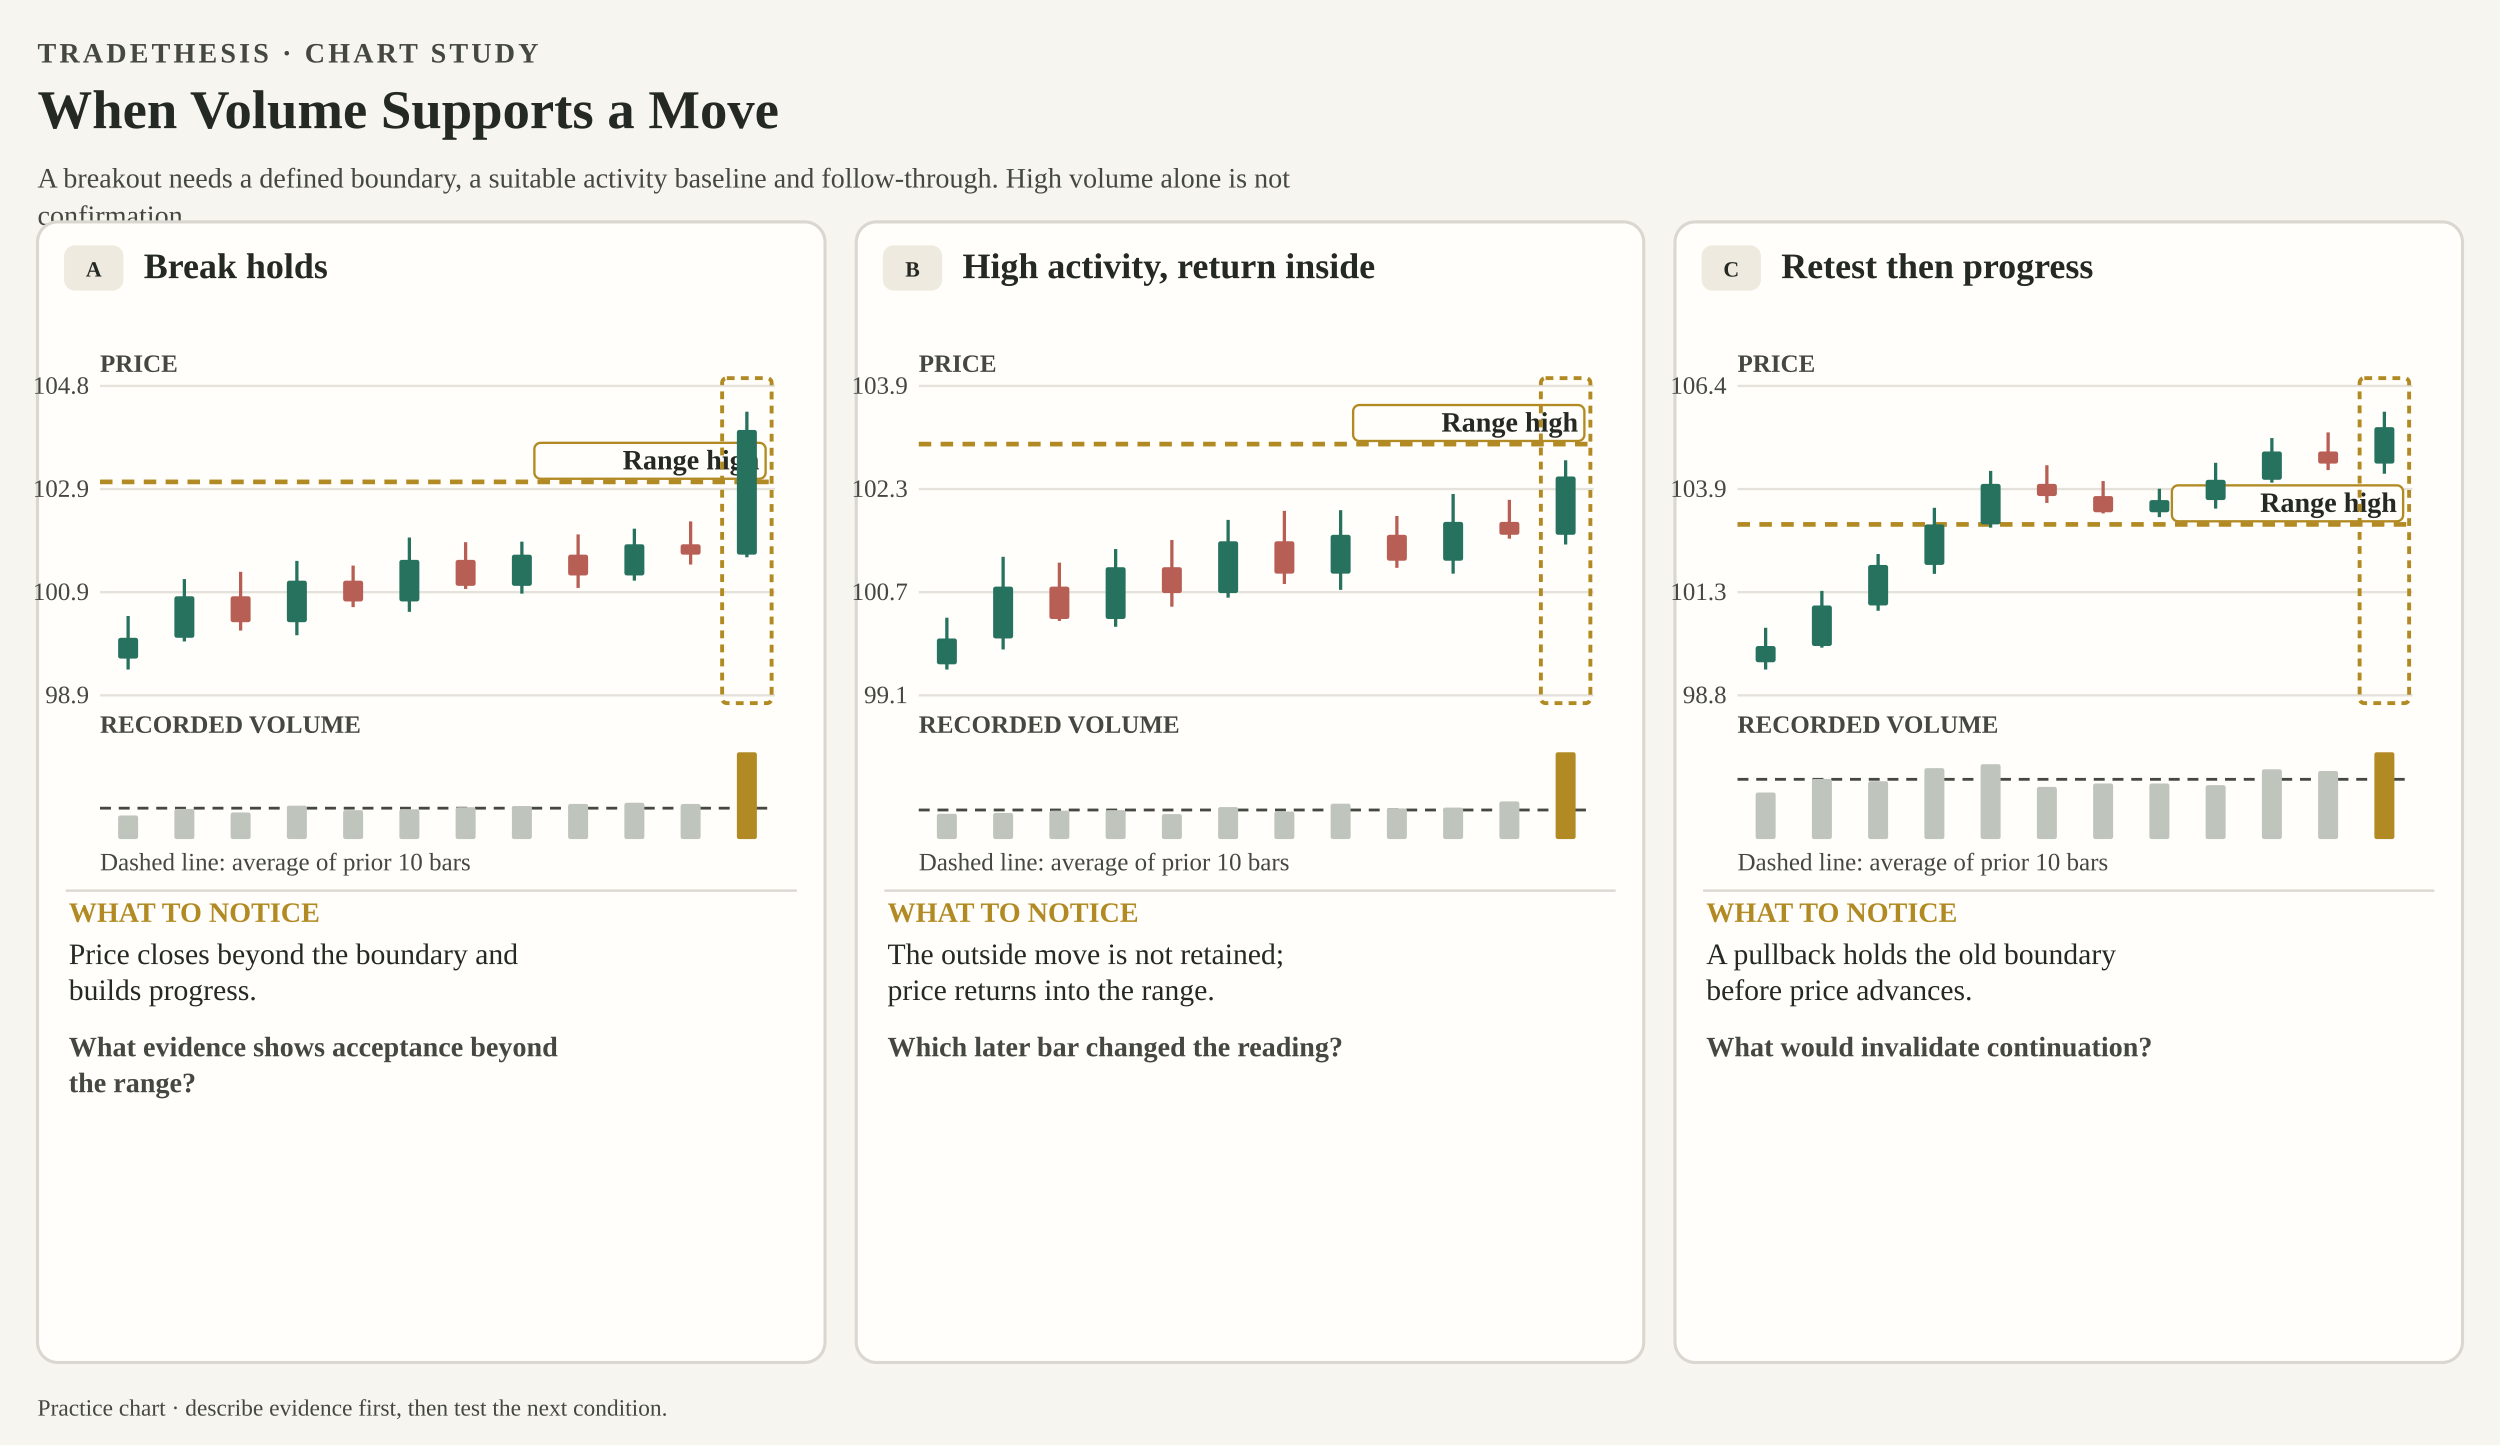
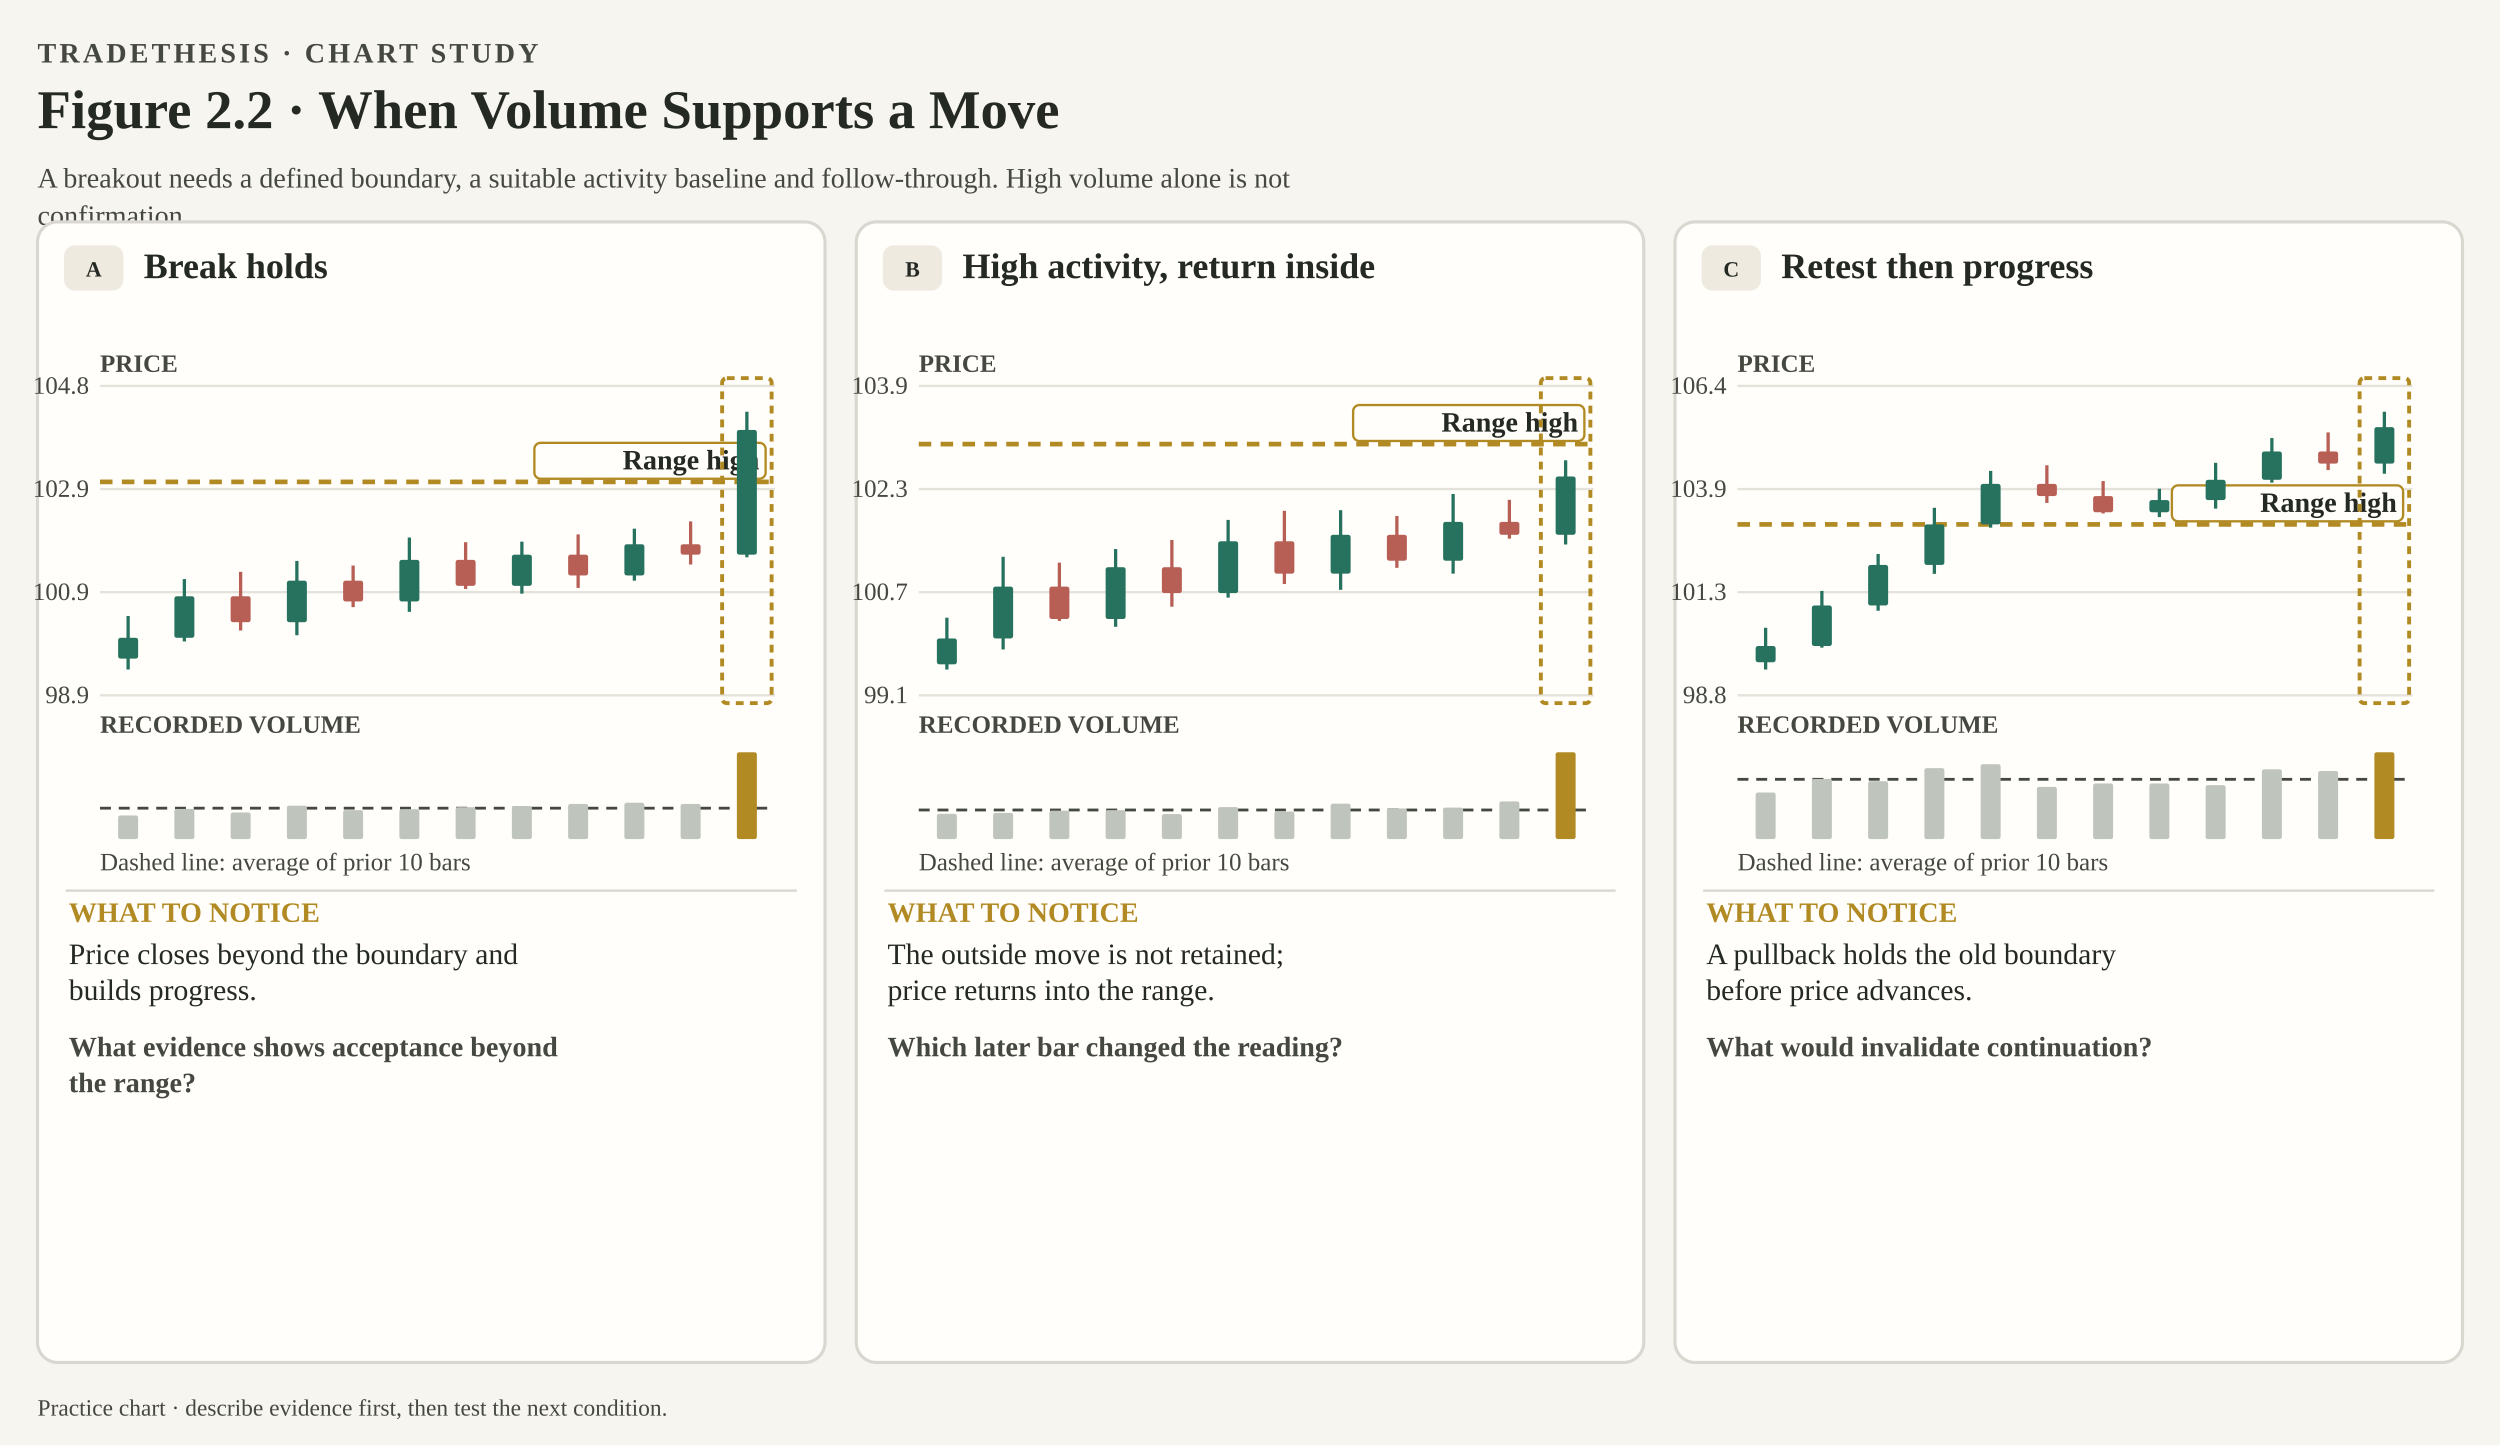
<svg xmlns="http://www.w3.org/2000/svg" width="1600" height="925" viewBox="0 0 1600 925" role="img" aria-labelledby="title desc">
  <rect width="1600" height="925" fill="#f6f5f0" />
  <text x="24" y="40" font-size="18" font-weight="800" letter-spacing="2" fill="#454840">TRADETHESIS · CHART STUDY</text>
-   <text x="24" y="82" font-size="35" font-weight="850" fill="#252923">When Volume Supports a Move</text>
+   <text x="24" y="82" font-size="35" font-weight="850" fill="#252923">Figure 2.2 · When Volume Supports a Move</text>
  <text x="24" y="120" font-size="18" fill="#454840">A breakout needs a defined boundary, a suitable activity baseline and follow-through. High volume alone is not</text>
  <text x="24" y="144" font-size="18" fill="#454840">confirmation.</text>
  <rect x="24" y="142" width="504" height="730" rx="13" fill="#fffefa" stroke="#d9d7cf" stroke-width="2" />
  <rect x="41" y="157" width="38" height="29" rx="7" fill="#eeeae0" />
  <text x="60" y="177" text-anchor="middle" font-size="14" font-weight="800" fill="#252923">A</text>
  <text x="92" y="178" font-size="23" font-weight="800" fill="#252923">Break holds</text>
  <line x1="64" y1="445" x2="496" y2="445" stroke="#e4e2da" stroke-width="1.5" />
  <text x="57" y="450" text-anchor="end" font-size="16" fill="#454840">98.9</text>
  <line x1="64" y1="379" x2="496" y2="379" stroke="#e4e2da" stroke-width="1.5" />
  <text x="57" y="384" text-anchor="end" font-size="16" fill="#454840">100.9</text>
  <line x1="64" y1="313" x2="496" y2="313" stroke="#e4e2da" stroke-width="1.5" />
  <text x="57" y="318" text-anchor="end" font-size="16" fill="#454840">102.9</text>
  <line x1="64" y1="247" x2="496" y2="247" stroke="#e4e2da" stroke-width="1.5" />
  <text x="57" y="252" text-anchor="end" font-size="16" fill="#454840">104.8</text>
  <text x="64" y="238" font-size="16" font-weight="800" fill="#454840">PRICE</text>
  <line x1="64" y1="308.409" x2="496" y2="308.409" stroke="#b28a23" stroke-width="3" stroke-dasharray="8 6" />
  <rect x="342" y="283.409" width="148" height="23" rx="4" fill="#fffefa" stroke="#b28a23" stroke-width="1.5" />
  <text x="486" y="300.409" text-anchor="end" font-size="18" font-weight="800" fill="#252923">Range high</text>
  <line x1="82" y1="394.236" x2="82" y2="428.5" stroke="#27725f" stroke-width="2.1" />
  <rect x="75.6" y="408.208" width="12.8" height="13.306" rx="1.5" fill="#27725f" />
  <line x1="118" y1="370.617" x2="118" y2="410.536" stroke="#27725f" stroke-width="2.1" />
  <rect x="111.6" y="381.595" width="12.8" height="26.613" rx="1.5" fill="#27725f" />
  <line x1="154" y1="365.96" x2="154" y2="403.55" stroke="#b85f55" stroke-width="2.1" />
  <rect x="147.6" y="381.595" width="12.8" height="16.633" rx="1.5" fill="#b85f55" />
  <line x1="190" y1="358.974" x2="190" y2="406.544" stroke="#27725f" stroke-width="2.1" />
  <rect x="183.6" y="371.615" width="12.8" height="26.613" rx="1.5" fill="#27725f" />
  <line x1="226" y1="361.968" x2="226" y2="388.581" stroke="#b85f55" stroke-width="2.1" />
  <rect x="219.6" y="371.615" width="12.8" height="13.306" rx="1.5" fill="#b85f55" />
  <line x1="262" y1="344.004" x2="262" y2="391.575" stroke="#27725f" stroke-width="2.1" />
  <rect x="255.6" y="358.308" width="12.8" height="26.613" rx="1.5" fill="#27725f" />
  <line x1="298" y1="346.998" x2="298" y2="376.938" stroke="#b85f55" stroke-width="2.1" />
  <rect x="291.6" y="358.308" width="12.8" height="16.633" rx="1.5" fill="#b85f55" />
  <line x1="334" y1="346.665" x2="334" y2="379.931" stroke="#27725f" stroke-width="2.1" />
  <rect x="327.6" y="354.982" width="12.8" height="19.96" rx="1.5" fill="#27725f" />
  <line x1="370" y1="342.008" x2="370" y2="376.272" stroke="#b85f55" stroke-width="2.1" />
  <rect x="363.6" y="354.982" width="12.8" height="13.306" rx="1.5" fill="#b85f55" />
  <line x1="406" y1="338.349" x2="406" y2="371.615" stroke="#27725f" stroke-width="2.1" />
  <rect x="399.6" y="348.329" width="12.8" height="19.96" rx="1.5" fill="#27725f" />
  <line x1="442" y1="333.692" x2="442" y2="361.302" stroke="#b85f55" stroke-width="2.1" />
  <rect x="435.6" y="348.329" width="12.8" height="6.653" rx="1.5" fill="#b85f55" />
  <rect x="462.16" y="242" width="31.68" height="208" fill="none" stroke="#b28a23" stroke-width="2.5" stroke-dasharray="5 4" rx="3" />
  <line x1="478" y1="263.5" x2="478" y2="356.645" stroke="#27725f" stroke-width="2.1" />
  <rect x="471.6" y="275.143" width="12.8" height="79.839" rx="1.5" fill="#27725f" />
  <text x="64" y="469" font-size="16" font-weight="800" fill="#454840">RECORDED VOLUME</text>
  <line x1="64" y1="517.234" x2="496" y2="517.234" stroke="#454840" stroke-width="1.8" stroke-dasharray="7 5" />
  <rect x="75.6" y="521.883" width="12.8" height="15.117" fill="#bfc4bc" rx="1.4" />
  <rect x="111.6" y="517.726" width="12.8" height="19.274" fill="#bfc4bc" rx="1.4" />
  <rect x="147.6" y="519.993" width="12.8" height="17.007" fill="#bfc4bc" rx="1.4" />
  <rect x="183.6" y="515.647" width="12.8" height="21.353" fill="#bfc4bc" rx="1.4" />
  <rect x="219.6" y="518.481" width="12.8" height="18.519" fill="#bfc4bc" rx="1.4" />
  <rect x="255.6" y="517.915" width="12.8" height="19.085" fill="#bfc4bc" rx="1.4" />
  <rect x="291.6" y="516.592" width="12.8" height="20.408" fill="#bfc4bc" rx="1.4" />
  <rect x="327.6" y="515.836" width="12.8" height="21.164" fill="#bfc4bc" rx="1.4" />
  <rect x="363.6" y="514.513" width="12.8" height="22.487" fill="#bfc4bc" rx="1.4" />
  <rect x="399.6" y="513.757" width="12.8" height="23.243" fill="#bfc4bc" rx="1.4" />
  <rect x="435.6" y="514.513" width="12.8" height="22.487" fill="#bfc4bc" rx="1.4" />
  <rect x="471.6" y="481.444" width="12.8" height="55.556" fill="#b28a23" rx="1.4" />
  <text x="64" y="557" font-size="16" fill="#454840">Dashed line: average of prior 10 bars</text>
  <line x1="42" y1="570" x2="510" y2="570" stroke="#d9d7cf" stroke-width="1.5" />
  <text x="44" y="590" font-size="18" font-weight="800" fill="#b28a23">WHAT TO NOTICE</text>
  <text x="44" y="617" font-size="19" fill="#252923">Price closes beyond the boundary and</text>
  <text x="44" y="640" font-size="19" fill="#252923">builds progress.</text>
  <text x="44" y="676" font-size="18" font-weight="700" fill="#454840">What evidence shows acceptance beyond</text>
  <text x="44" y="699" font-size="18" font-weight="700" fill="#454840">the range?</text>
  <rect x="548" y="142" width="504" height="730" rx="13" fill="#fffefa" stroke="#d9d7cf" stroke-width="2" />
  <rect x="565" y="157" width="38" height="29" rx="7" fill="#eeeae0" />
  <text x="584" y="177" text-anchor="middle" font-size="14" font-weight="800" fill="#252923">B</text>
  <text x="616" y="178" font-size="23" font-weight="800" fill="#252923">High activity, return inside</text>
  <line x1="588" y1="445" x2="1020" y2="445" stroke="#e4e2da" stroke-width="1.5" />
  <text x="581" y="450" text-anchor="end" font-size="16" fill="#454840">99.1</text>
  <line x1="588" y1="379" x2="1020" y2="379" stroke="#e4e2da" stroke-width="1.5" />
  <text x="581" y="384" text-anchor="end" font-size="16" fill="#454840">100.7</text>
  <line x1="588" y1="313" x2="1020" y2="313" stroke="#e4e2da" stroke-width="1.5" />
  <text x="581" y="318" text-anchor="end" font-size="16" fill="#454840">102.3</text>
  <line x1="588" y1="247" x2="1020" y2="247" stroke="#e4e2da" stroke-width="1.5" />
  <text x="581" y="252" text-anchor="end" font-size="16" fill="#454840">103.9</text>
  <text x="588" y="238" font-size="16" font-weight="800" fill="#454840">PRICE</text>
  <line x1="588" y1="284.229" x2="1020" y2="284.229" stroke="#b28a23" stroke-width="3" stroke-dasharray="8 6" />
  <rect x="866" y="259.229" width="148" height="23" rx="4" fill="#fffefa" stroke="#b28a23" stroke-width="1.5" />
  <text x="1010" y="276.229" text-anchor="end" font-size="18" font-weight="800" fill="#252923">Range high</text>
  <line x1="606" y1="395.334" x2="606" y2="428.5" stroke="#27725f" stroke-width="2.1" />
  <rect x="599.6" y="408.601" width="12.8" height="16.583" rx="1.5" fill="#27725f" />
  <line x1="642" y1="356.364" x2="642" y2="415.648" stroke="#27725f" stroke-width="2.1" />
  <rect x="635.6" y="375.435" width="12.8" height="33.166" rx="1.5" fill="#27725f" />
  <line x1="678" y1="360.095" x2="678" y2="397.407" stroke="#b85f55" stroke-width="2.1" />
  <rect x="671.6" y="375.435" width="12.8" height="20.729" rx="1.5" fill="#b85f55" />
  <line x1="714" y1="351.389" x2="714" y2="401.138" stroke="#27725f" stroke-width="2.1" />
  <rect x="707.6" y="362.997" width="12.8" height="33.166" rx="1.5" fill="#27725f" />
  <line x1="750" y1="345.585" x2="750" y2="388.286" stroke="#b85f55" stroke-width="2.1" />
  <rect x="743.6" y="362.997" width="12.8" height="16.583" rx="1.5" fill="#b85f55" />
  <line x1="786" y1="332.734" x2="786" y2="382.482" stroke="#27725f" stroke-width="2.1" />
  <rect x="779.6" y="346.415" width="12.8" height="33.166" rx="1.5" fill="#27725f" />
  <line x1="822" y1="326.93" x2="822" y2="373.776" stroke="#b85f55" stroke-width="2.1" />
  <rect x="815.6" y="346.415" width="12.8" height="20.729" rx="1.5" fill="#b85f55" />
  <line x1="858" y1="326.515" x2="858" y2="377.508" stroke="#27725f" stroke-width="2.1" />
  <rect x="851.6" y="342.269" width="12.8" height="24.874" rx="1.5" fill="#27725f" />
  <line x1="894" y1="330.246" x2="894" y2="363.412" stroke="#b85f55" stroke-width="2.1" />
  <rect x="887.6" y="342.269" width="12.8" height="16.583" rx="1.5" fill="#b85f55" />
  <line x1="930" y1="316.151" x2="930" y2="367.143" stroke="#27725f" stroke-width="2.1" />
  <rect x="923.6" y="333.977" width="12.8" height="24.874" rx="1.5" fill="#27725f" />
  <line x1="966" y1="319.882" x2="966" y2="344.756" stroke="#b85f55" stroke-width="2.1" />
  <rect x="959.6" y="333.977" width="12.8" height="8.291" rx="1.5" fill="#b85f55" />
  <rect x="986.16" y="242" width="31.68" height="208" fill="none" stroke="#b28a23" stroke-width="2.5" stroke-dasharray="5 4" rx="3" />
  <line x1="1002" y1="294.593" x2="1002" y2="348.487" stroke="#27725f" stroke-width="2.1" />
  <rect x="995.6" y="304.957" width="12.8" height="37.312" rx="1.5" fill="#27725f" />
  <text x="588" y="469" font-size="16" font-weight="800" fill="#454840">RECORDED VOLUME</text>
  <line x1="588" y1="518.392" x2="1020" y2="518.392" stroke="#454840" stroke-width="1.8" stroke-dasharray="7 5" />
  <rect x="599.6" y="520.819" width="12.8" height="16.181" fill="#bfc4bc" rx="1.4" />
  <rect x="635.6" y="520.279" width="12.8" height="16.721" fill="#bfc4bc" rx="1.4" />
  <rect x="671.6" y="518.841" width="12.8" height="18.159" fill="#bfc4bc" rx="1.4" />
  <rect x="707.6" y="518.481" width="12.8" height="18.519" fill="#bfc4bc" rx="1.4" />
  <rect x="743.6" y="520.999" width="12.8" height="16.001" fill="#bfc4bc" rx="1.4" />
  <rect x="779.6" y="516.504" width="12.8" height="20.496" fill="#bfc4bc" rx="1.4" />
  <rect x="815.6" y="519.38" width="12.8" height="17.62" fill="#bfc4bc" rx="1.4" />
  <rect x="851.6" y="514.346" width="12.8" height="22.654" fill="#bfc4bc" rx="1.4" />
  <rect x="887.6" y="517.403" width="12.8" height="19.597" fill="#bfc4bc" rx="1.4" />
  <rect x="923.6" y="516.863" width="12.8" height="20.137" fill="#bfc4bc" rx="1.4" />
  <rect x="959.6" y="512.908" width="12.8" height="24.092" fill="#bfc4bc" rx="1.4" />
  <rect x="995.6" y="481.444" width="12.8" height="55.556" fill="#b28a23" rx="1.4" />
  <text x="588" y="557" font-size="16" fill="#454840">Dashed line: average of prior 10 bars</text>
  <line x1="566" y1="570" x2="1034" y2="570" stroke="#d9d7cf" stroke-width="1.5" />
  <text x="568" y="590" font-size="18" font-weight="800" fill="#b28a23">WHAT TO NOTICE</text>
  <text x="568" y="617" font-size="19" fill="#252923">The outside move is not retained;</text>
  <text x="568" y="640" font-size="19" fill="#252923">price returns into the range.</text>
  <text x="568" y="676" font-size="18" font-weight="700" fill="#454840">Which later bar changed the reading?</text>
  <rect x="1072" y="142" width="504" height="730" rx="13" fill="#fffefa" stroke="#d9d7cf" stroke-width="2" />
  <rect x="1089" y="157" width="38" height="29" rx="7" fill="#eeeae0" />
  <text x="1108" y="177" text-anchor="middle" font-size="14" font-weight="800" fill="#252923">C</text>
  <text x="1140" y="178" font-size="23" font-weight="800" fill="#252923">Retest then progress</text>
  <line x1="1112" y1="445" x2="1544" y2="445" stroke="#e4e2da" stroke-width="1.5" />
  <text x="1105" y="450" text-anchor="end" font-size="16" fill="#454840">98.8</text>
  <line x1="1112" y1="379" x2="1544" y2="379" stroke="#e4e2da" stroke-width="1.5" />
  <text x="1105" y="384" text-anchor="end" font-size="16" fill="#454840">101.3</text>
  <line x1="1112" y1="313" x2="1544" y2="313" stroke="#e4e2da" stroke-width="1.5" />
  <text x="1105" y="318" text-anchor="end" font-size="16" fill="#454840">103.9</text>
  <line x1="1112" y1="247" x2="1544" y2="247" stroke="#e4e2da" stroke-width="1.5" />
  <text x="1105" y="252" text-anchor="end" font-size="16" fill="#454840">106.4</text>
  <text x="1112" y="238" font-size="16" font-weight="800" fill="#454840">PRICE</text>
  <line x1="1112" y1="335.623" x2="1544" y2="335.623" stroke="#b28a23" stroke-width="3" stroke-dasharray="8 6" />
  <rect x="1390" y="310.623" width="148" height="23" rx="4" fill="#fffefa" stroke="#b28a23" stroke-width="1.5" />
  <text x="1534" y="327.623" text-anchor="end" font-size="18" font-weight="800" fill="#252923">Range high</text>
  <line x1="1130" y1="401.778" x2="1130" y2="428.5" stroke="#27725f" stroke-width="2.1" />
  <rect x="1123.6" y="413.453" width="12.8" height="10.377" rx="1.5" fill="#27725f" />
  <line x1="1166" y1="378.17" x2="1166" y2="414.491" stroke="#27725f" stroke-width="2.1" />
  <rect x="1159.6" y="387.509" width="12.8" height="25.943" rx="1.5" fill="#27725f" />
  <line x1="1202" y1="354.561" x2="1202" y2="390.882" stroke="#27725f" stroke-width="2.1" />
  <rect x="1195.6" y="361.566" width="12.8" height="25.943" rx="1.5" fill="#27725f" />
  <line x1="1238" y1="324.986" x2="1238" y2="367.274" stroke="#27725f" stroke-width="2.1" />
  <rect x="1231.6" y="335.623" width="12.8" height="25.943" rx="1.5" fill="#27725f" />
  <line x1="1274" y1="301.377" x2="1274" y2="337.698" stroke="#27725f" stroke-width="2.1" />
  <rect x="1267.6" y="309.679" width="12.8" height="25.943" rx="1.5" fill="#27725f" />
  <line x1="1310" y1="297.745" x2="1310" y2="321.873" stroke="#b85f55" stroke-width="2.1" />
  <rect x="1303.6" y="309.679" width="12.8" height="7.783" rx="1.5" fill="#b85f55" />
  <line x1="1346" y1="307.863" x2="1346" y2="328.618" stroke="#b85f55" stroke-width="2.1" />
  <rect x="1339.6" y="317.462" width="12.8" height="10.377" rx="1.5" fill="#b85f55" />
  <line x1="1382" y1="312.792" x2="1382" y2="330.953" stroke="#27725f" stroke-width="2.1" />
  <rect x="1375.6" y="320.057" width="12.8" height="7.783" rx="1.5" fill="#27725f" />
  <line x1="1418" y1="296.189" x2="1418" y2="325.505" stroke="#27725f" stroke-width="2.1" />
  <rect x="1411.6" y="307.085" width="12.8" height="12.972" rx="1.5" fill="#27725f" />
  <line x1="1454" y1="280.363" x2="1454" y2="308.901" stroke="#27725f" stroke-width="2.1" />
  <rect x="1447.6" y="288.925" width="12.8" height="18.16" rx="1.5" fill="#27725f" />
  <line x1="1490" y1="276.731" x2="1490" y2="300.858" stroke="#b85f55" stroke-width="2.1" />
  <rect x="1483.6" y="288.925" width="12.8" height="7.783" rx="1.5" fill="#b85f55" />
  <rect x="1510.16" y="242" width="31.68" height="208" fill="none" stroke="#b28a23" stroke-width="2.5" stroke-dasharray="5 4" rx="3" />
  <line x1="1526" y1="263.5" x2="1526" y2="303.193" stroke="#27725f" stroke-width="2.1" />
  <rect x="1519.6" y="273.358" width="12.8" height="23.349" rx="1.5" fill="#27725f" />
  <text x="1112" y="469" font-size="16" font-weight="800" fill="#454840">RECORDED VOLUME</text>
  <line x1="1112" y1="498.765" x2="1544" y2="498.765" stroke="#454840" stroke-width="1.8" stroke-dasharray="7 5" />
  <rect x="1123.6" y="507.225" width="12.8" height="29.775" fill="#bfc4bc" rx="1.4" />
  <rect x="1159.6" y="498.511" width="12.8" height="38.489" fill="#bfc4bc" rx="1.4" />
  <rect x="1195.6" y="499.963" width="12.8" height="37.037" fill="#bfc4bc" rx="1.4" />
  <rect x="1231.6" y="491.611" width="12.8" height="45.389" fill="#bfc4bc" rx="1.4" />
  <rect x="1267.6" y="489.07" width="12.8" height="47.93" fill="#bfc4bc" rx="1.4" />
  <rect x="1303.6" y="503.594" width="12.8" height="33.406" fill="#bfc4bc" rx="1.4" />
  <rect x="1339.6" y="501.415" width="12.8" height="35.585" fill="#bfc4bc" rx="1.4" />
  <rect x="1375.6" y="501.415" width="12.8" height="35.585" fill="#bfc4bc" rx="1.4" />
  <rect x="1411.6" y="502.505" width="12.8" height="34.495" fill="#bfc4bc" rx="1.4" />
  <rect x="1447.6" y="492.338" width="12.8" height="44.662" fill="#bfc4bc" rx="1.4" />
  <rect x="1483.6" y="493.427" width="12.8" height="43.573" fill="#bfc4bc" rx="1.4" />
  <rect x="1519.6" y="481.444" width="12.8" height="55.556" fill="#b28a23" rx="1.4" />
  <text x="1112" y="557" font-size="16" fill="#454840">Dashed line: average of prior 10 bars</text>
  <line x1="1090" y1="570" x2="1558" y2="570" stroke="#d9d7cf" stroke-width="1.5" />
  <text x="1092" y="590" font-size="18" font-weight="800" fill="#b28a23">WHAT TO NOTICE</text>
  <text x="1092" y="617" font-size="19" fill="#252923">A pullback holds the old boundary</text>
  <text x="1092" y="640" font-size="19" fill="#252923">before price advances.</text>
  <text x="1092" y="676" font-size="18" font-weight="700" fill="#454840">What would invalidate continuation?</text>
  <text x="24" y="906" font-size="15" fill="#454840">Practice chart · describe evidence first, then test the next condition.</text>
</svg>
